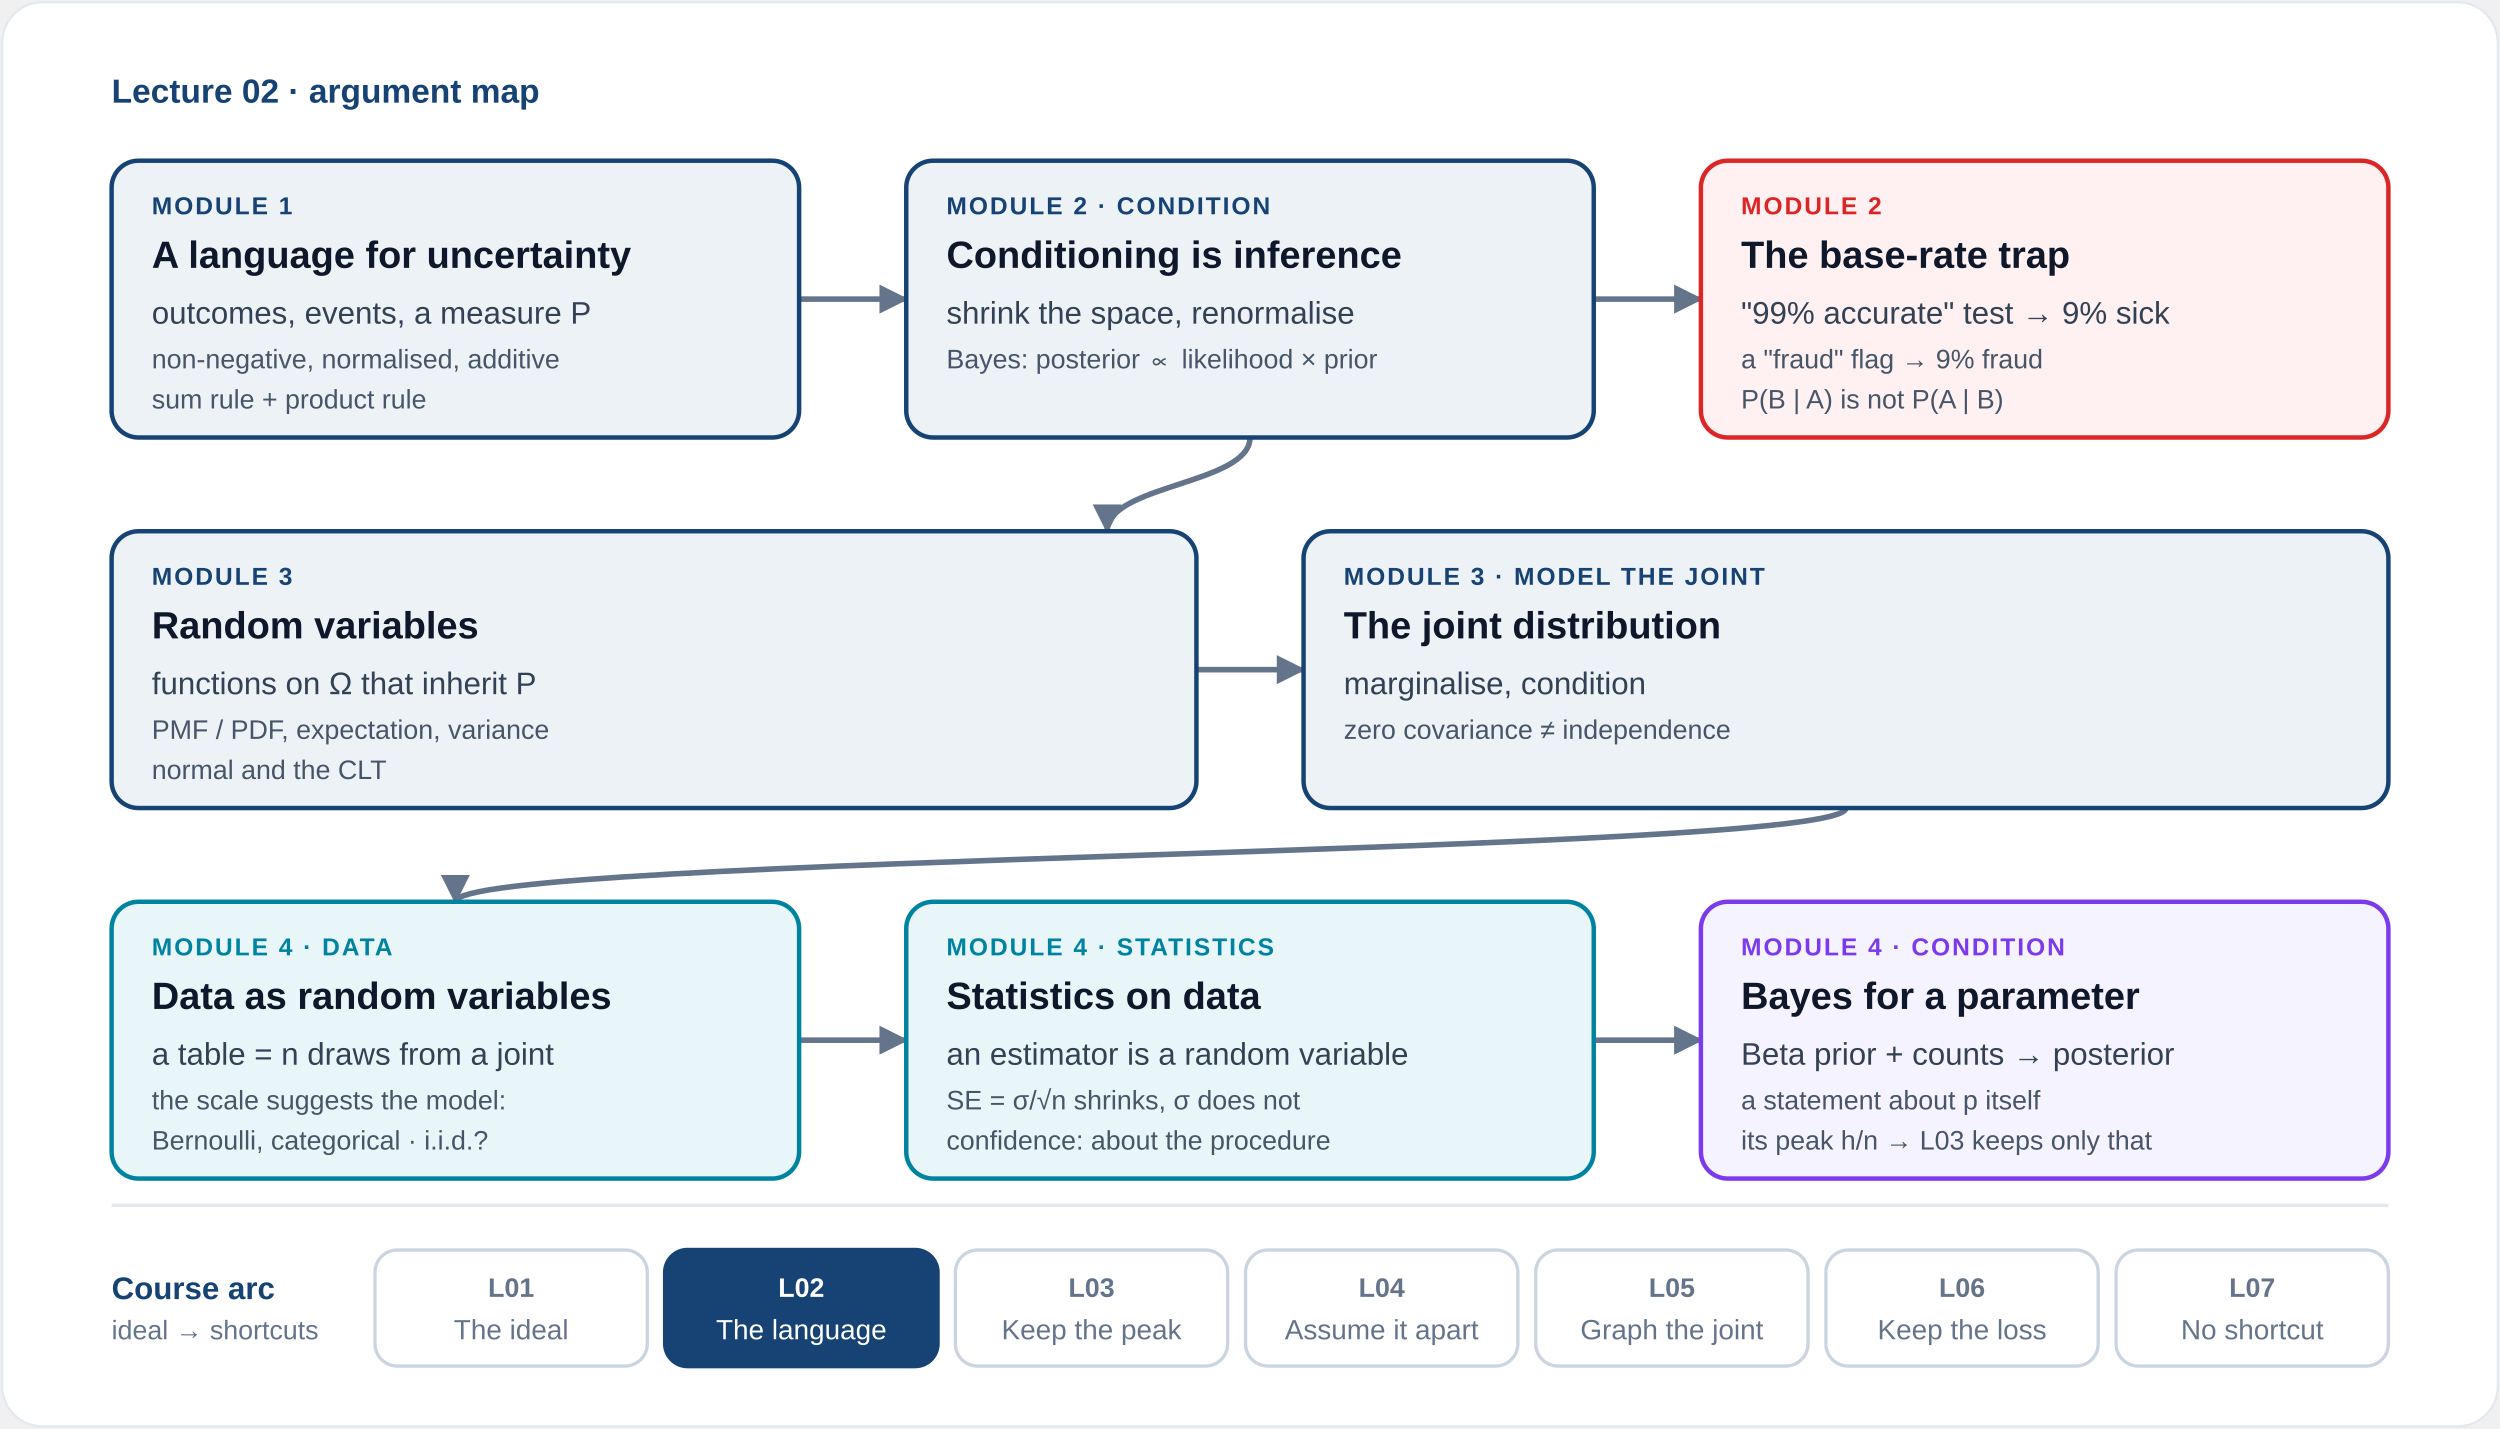
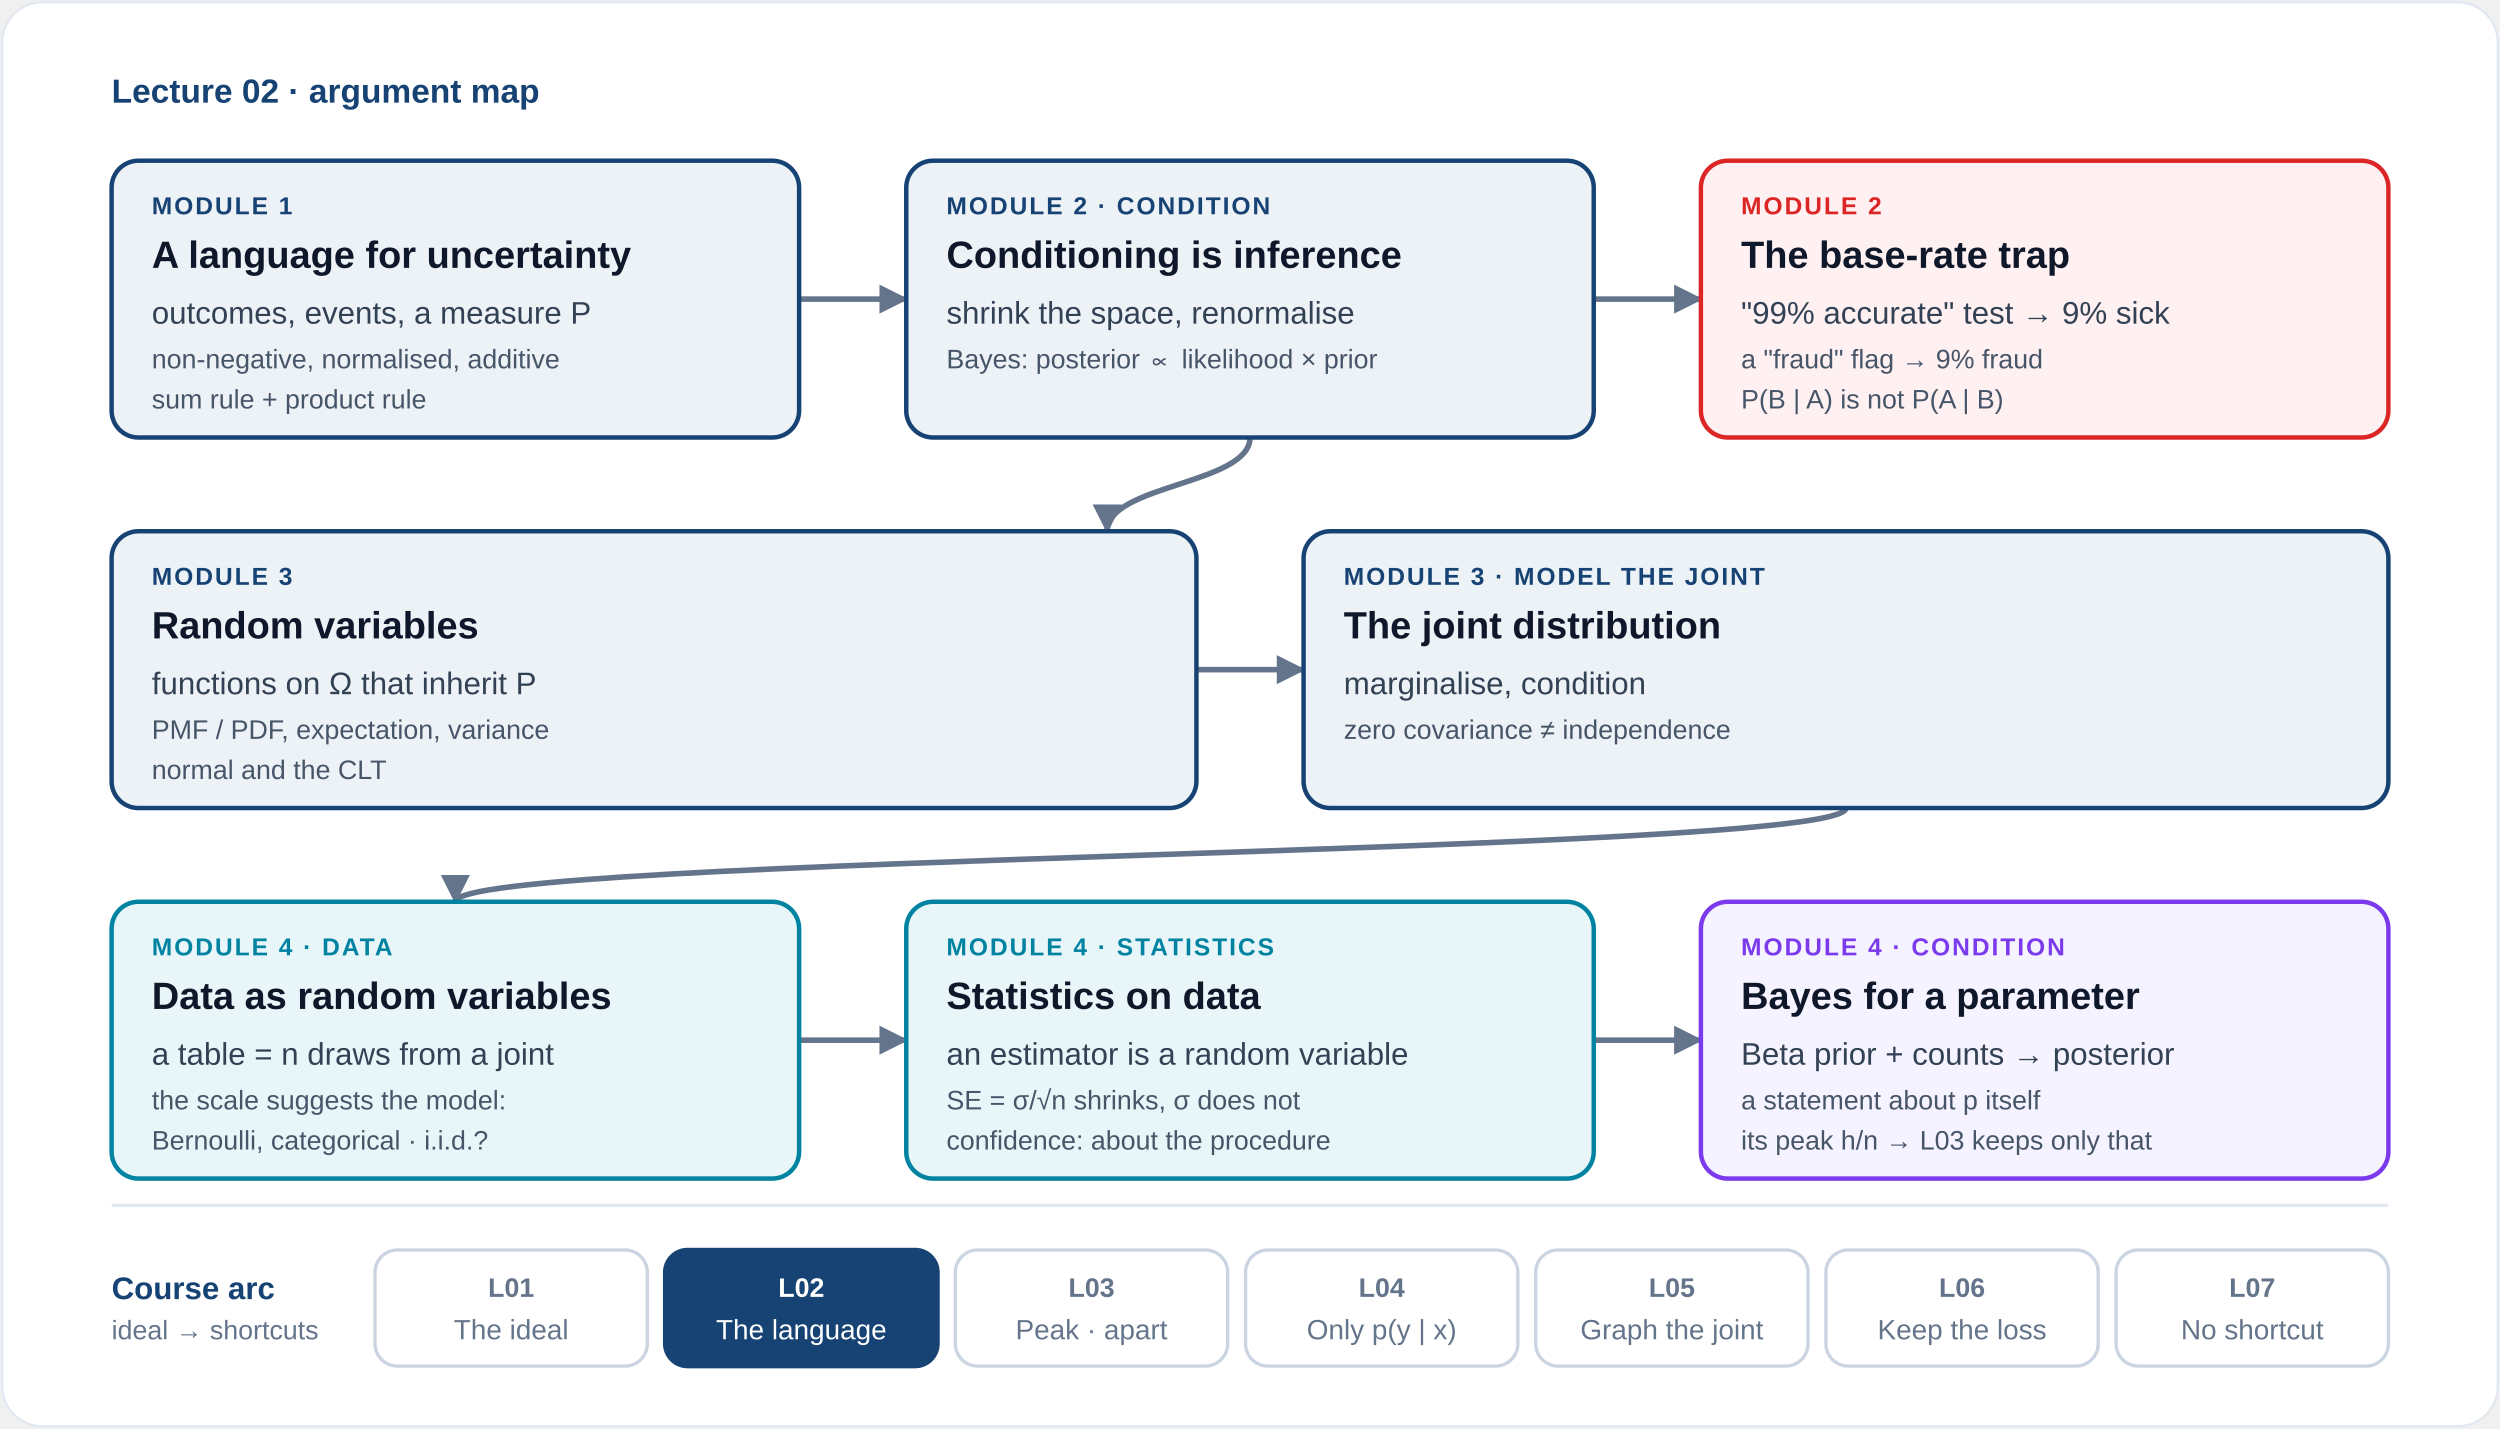
<svg xmlns="http://www.w3.org/2000/svg" viewBox="0 0 1120 640" role="img" aria-labelledby="title desc">
  <defs>
    <marker id="arrow" markerUnits="userSpaceOnUse" markerWidth="13" markerHeight="13" refX="12" refY="6.5" orient="auto">
      <path d="M0,0 L13,6.5 L0,13 Z" fill="#64748b" />
    </marker>
    <style>
      .head { font: 700 17px Arial, "Helvetica Neue", sans-serif; fill: #0f172a; }
      .text { font: 14px Arial, "Helvetica Neue", sans-serif; fill: #334155; }
      .small { font: 12px Arial, "Helvetica Neue", sans-serif; fill: #475569; }
      .tag { font: 700 11px Arial, "Helvetica Neue", sans-serif; letter-spacing: 0.08em; }
      .arclabel { font: 700 14px Arial, "Helvetica Neue", sans-serif; fill: #164374; }
      .arcsub { font: 12px Arial, "Helvetica Neue", sans-serif; fill: #64748b; }
      .arcnum { font: 700 12px Arial, "Helvetica Neue", sans-serif; }
      .arcname { font: 12.5px Arial, "Helvetica Neue", sans-serif; }
      .arrow { stroke: #64748b; stroke-width: 2.5; fill: none; marker-end: url(#arrow); }
    </style>
  </defs>
  <rect x="1" y="1" width="1118" height="638" rx="18" fill="#ffffff" stroke="#e2e8f0" />
  <text x="50" y="46" class="arclabel" style="font-size:15px">Lecture 02 · argument map</text>
  <path d="M358 134 H406" class="arrow" />
  <path d="M714 134 H762" class="arrow" />
  <path d="M560 196 C560 217 496 217 496 238" class="arrow" />
  <path d="M536 300 H584" class="arrow" />
  <path d="M827 362 C827 383 204 383 204 404" class="arrow" />
  <path d="M358 466 H406" class="arrow" />
  <path d="M714 466 H762" class="arrow" />
  <g transform="translate(50 72)">
    <rect width="308" height="124" rx="12" fill="#edf2f7" stroke="#164374" stroke-width="2" />
    <text x="18" y="24" class="tag" fill="#164374">MODULE 1</text>
    <text x="18" y="48" class="head">A language for uncertainty</text>
    <text x="18" y="73" class="text">outcomes, events, a measure P</text>
    <text x="18" y="93" class="small">non-negative, normalised, additive</text>
    <text x="18" y="111" class="small">sum rule + product rule</text>
  </g>
  <g transform="translate(406 72)">
    <rect width="308" height="124" rx="12" fill="#edf2f7" stroke="#164374" stroke-width="2" />
    <text x="18" y="24" class="tag" fill="#164374">MODULE 2 · CONDITION</text>
    <text x="18" y="48" class="head">Conditioning is inference</text>
    <text x="18" y="73" class="text">shrink the space, renormalise</text>
    <text x="18" y="93" class="small">Bayes: posterior ∝ likelihood × prior</text>
  </g>
  <g transform="translate(762 72)">
    <rect width="308" height="124" rx="12" fill="#fff1f1" stroke="#dc2626" stroke-width="2" />
    <text x="18" y="24" class="tag" fill="#dc2626">MODULE 2</text>
    <text x="18" y="48" class="head">The base-rate trap</text>
    <text x="18" y="73" class="text">"99% accurate" test → 9% sick</text>
    <text x="18" y="93" class="small">a "fraud" flag → 9% fraud</text>
    <text x="18" y="111" class="small">P(B | A) is not P(A | B)</text>
  </g>
  <g transform="translate(50 238)">
    <rect width="486" height="124" rx="12" fill="#edf2f7" stroke="#164374" stroke-width="2" />
    <text x="18" y="24" class="tag" fill="#164374">MODULE 3</text>
    <text x="18" y="48" class="head">Random variables</text>
    <text x="18" y="73" class="text">functions on Ω that inherit P</text>
    <text x="18" y="93" class="small">PMF / PDF, expectation, variance</text>
    <text x="18" y="111" class="small">normal and the CLT</text>
  </g>
  <g transform="translate(584 238)">
    <rect width="486" height="124" rx="12" fill="#edf2f7" stroke="#164374" stroke-width="2" />
    <text x="18" y="24" class="tag" fill="#164374">MODULE 3 · MODEL THE JOINT</text>
    <text x="18" y="48" class="head">The joint distribution</text>
    <text x="18" y="73" class="text">marginalise, condition</text>
    <text x="18" y="93" class="small">zero covariance ≠ independence</text>
  </g>
  <g transform="translate(50 404)">
    <rect width="308" height="124" rx="12" fill="#e8f6f9" stroke="#0083A1" stroke-width="2" />
    <text x="18" y="24" class="tag" fill="#0083A1">MODULE 4 · DATA</text>
    <text x="18" y="48" class="head">Data as random variables</text>
    <text x="18" y="73" class="text">a table = n draws from a joint</text>
    <text x="18" y="93" class="small">the scale suggests the model:</text>
    <text x="18" y="111" class="small">Bernoulli, categorical · i.i.d.?</text>
  </g>
  <g transform="translate(406 404)">
    <rect width="308" height="124" rx="12" fill="#e8f6f9" stroke="#0083A1" stroke-width="2" />
    <text x="18" y="24" class="tag" fill="#0083A1">MODULE 4 · STATISTICS</text>
    <text x="18" y="48" class="head">Statistics on data</text>
    <text x="18" y="73" class="text">an estimator is a random variable</text>
    <text x="18" y="93" class="small">SE = σ/√n shrinks, σ does not</text>
    <text x="18" y="111" class="small">confidence: about the procedure</text>
  </g>
  <g transform="translate(762 404)">
    <rect width="308" height="124" rx="12" fill="#f5f3ff" stroke="#7c3aed" stroke-width="2" />
    <text x="18" y="24" class="tag" fill="#7c3aed">MODULE 4 · CONDITION</text>
    <text x="18" y="48" class="head">Bayes for a parameter</text>
    <text x="18" y="73" class="text">Beta prior + counts → posterior</text>
    <text x="18" y="93" class="small">a statement about p itself</text>
    <text x="18" y="111" class="small">its peak h/n → L03 keeps only that</text>
  </g>
  <line x1="50" y1="540" x2="1070" y2="540" stroke="#e2e8f0" stroke-width="1.5" />
  <text x="50" y="582" class="arclabel">Course arc</text>
  <text x="50" y="600" class="arcsub">ideal → shortcuts</text>
  <rect x="168" y="560" width="122" height="52" rx="10" fill="#ffffff" stroke="#cbd5e1" stroke-width="1.5" />
  <text x="229" y="581" text-anchor="middle" class="arcnum" fill="#64748b">L01</text>
  <text x="229" y="600" text-anchor="middle" class="arcname" fill="#64748b">The ideal</text>
  <rect x="298" y="560" width="122" height="52" rx="10" fill="#164374" stroke="#164374" stroke-width="2" />
  <text x="359" y="581" text-anchor="middle" class="arcnum" fill="#ffffff">L02</text>
  <text x="359" y="600" text-anchor="middle" class="arcname" fill="#ffffff">The language</text>
  <rect x="428" y="560" width="122" height="52" rx="10" fill="#ffffff" stroke="#cbd5e1" stroke-width="1.5" />
  <text x="489" y="581" text-anchor="middle" class="arcnum" fill="#64748b">L03</text>
-   <text x="489" y="600" text-anchor="middle" class="arcname" fill="#64748b">Keep the peak</text>
+   <text x="489" y="600" text-anchor="middle" class="arcname" fill="#64748b">Peak · apart</text>
  <rect x="558" y="560" width="122" height="52" rx="10" fill="#ffffff" stroke="#cbd5e1" stroke-width="1.5" />
  <text x="619" y="581" text-anchor="middle" class="arcnum" fill="#64748b">L04</text>
-   <text x="619" y="600" text-anchor="middle" class="arcname" fill="#64748b">Assume it apart</text>
+   <text x="619" y="600" text-anchor="middle" class="arcname" fill="#64748b">Only p(y | x)</text>
  <rect x="688" y="560" width="122" height="52" rx="10" fill="#ffffff" stroke="#cbd5e1" stroke-width="1.5" />
  <text x="749" y="581" text-anchor="middle" class="arcnum" fill="#64748b">L05</text>
  <text x="749" y="600" text-anchor="middle" class="arcname" fill="#64748b">Graph the joint</text>
  <rect x="818" y="560" width="122" height="52" rx="10" fill="#ffffff" stroke="#cbd5e1" stroke-width="1.5" />
  <text x="879" y="581" text-anchor="middle" class="arcnum" fill="#64748b">L06</text>
  <text x="879" y="600" text-anchor="middle" class="arcname" fill="#64748b">Keep the loss</text>
  <rect x="948" y="560" width="122" height="52" rx="10" fill="#ffffff" stroke="#cbd5e1" stroke-width="1.5" />
  <text x="1009" y="581" text-anchor="middle" class="arcnum" fill="#64748b">L07</text>
  <text x="1009" y="600" text-anchor="middle" class="arcname" fill="#64748b">No shortcut</text>
</svg>
